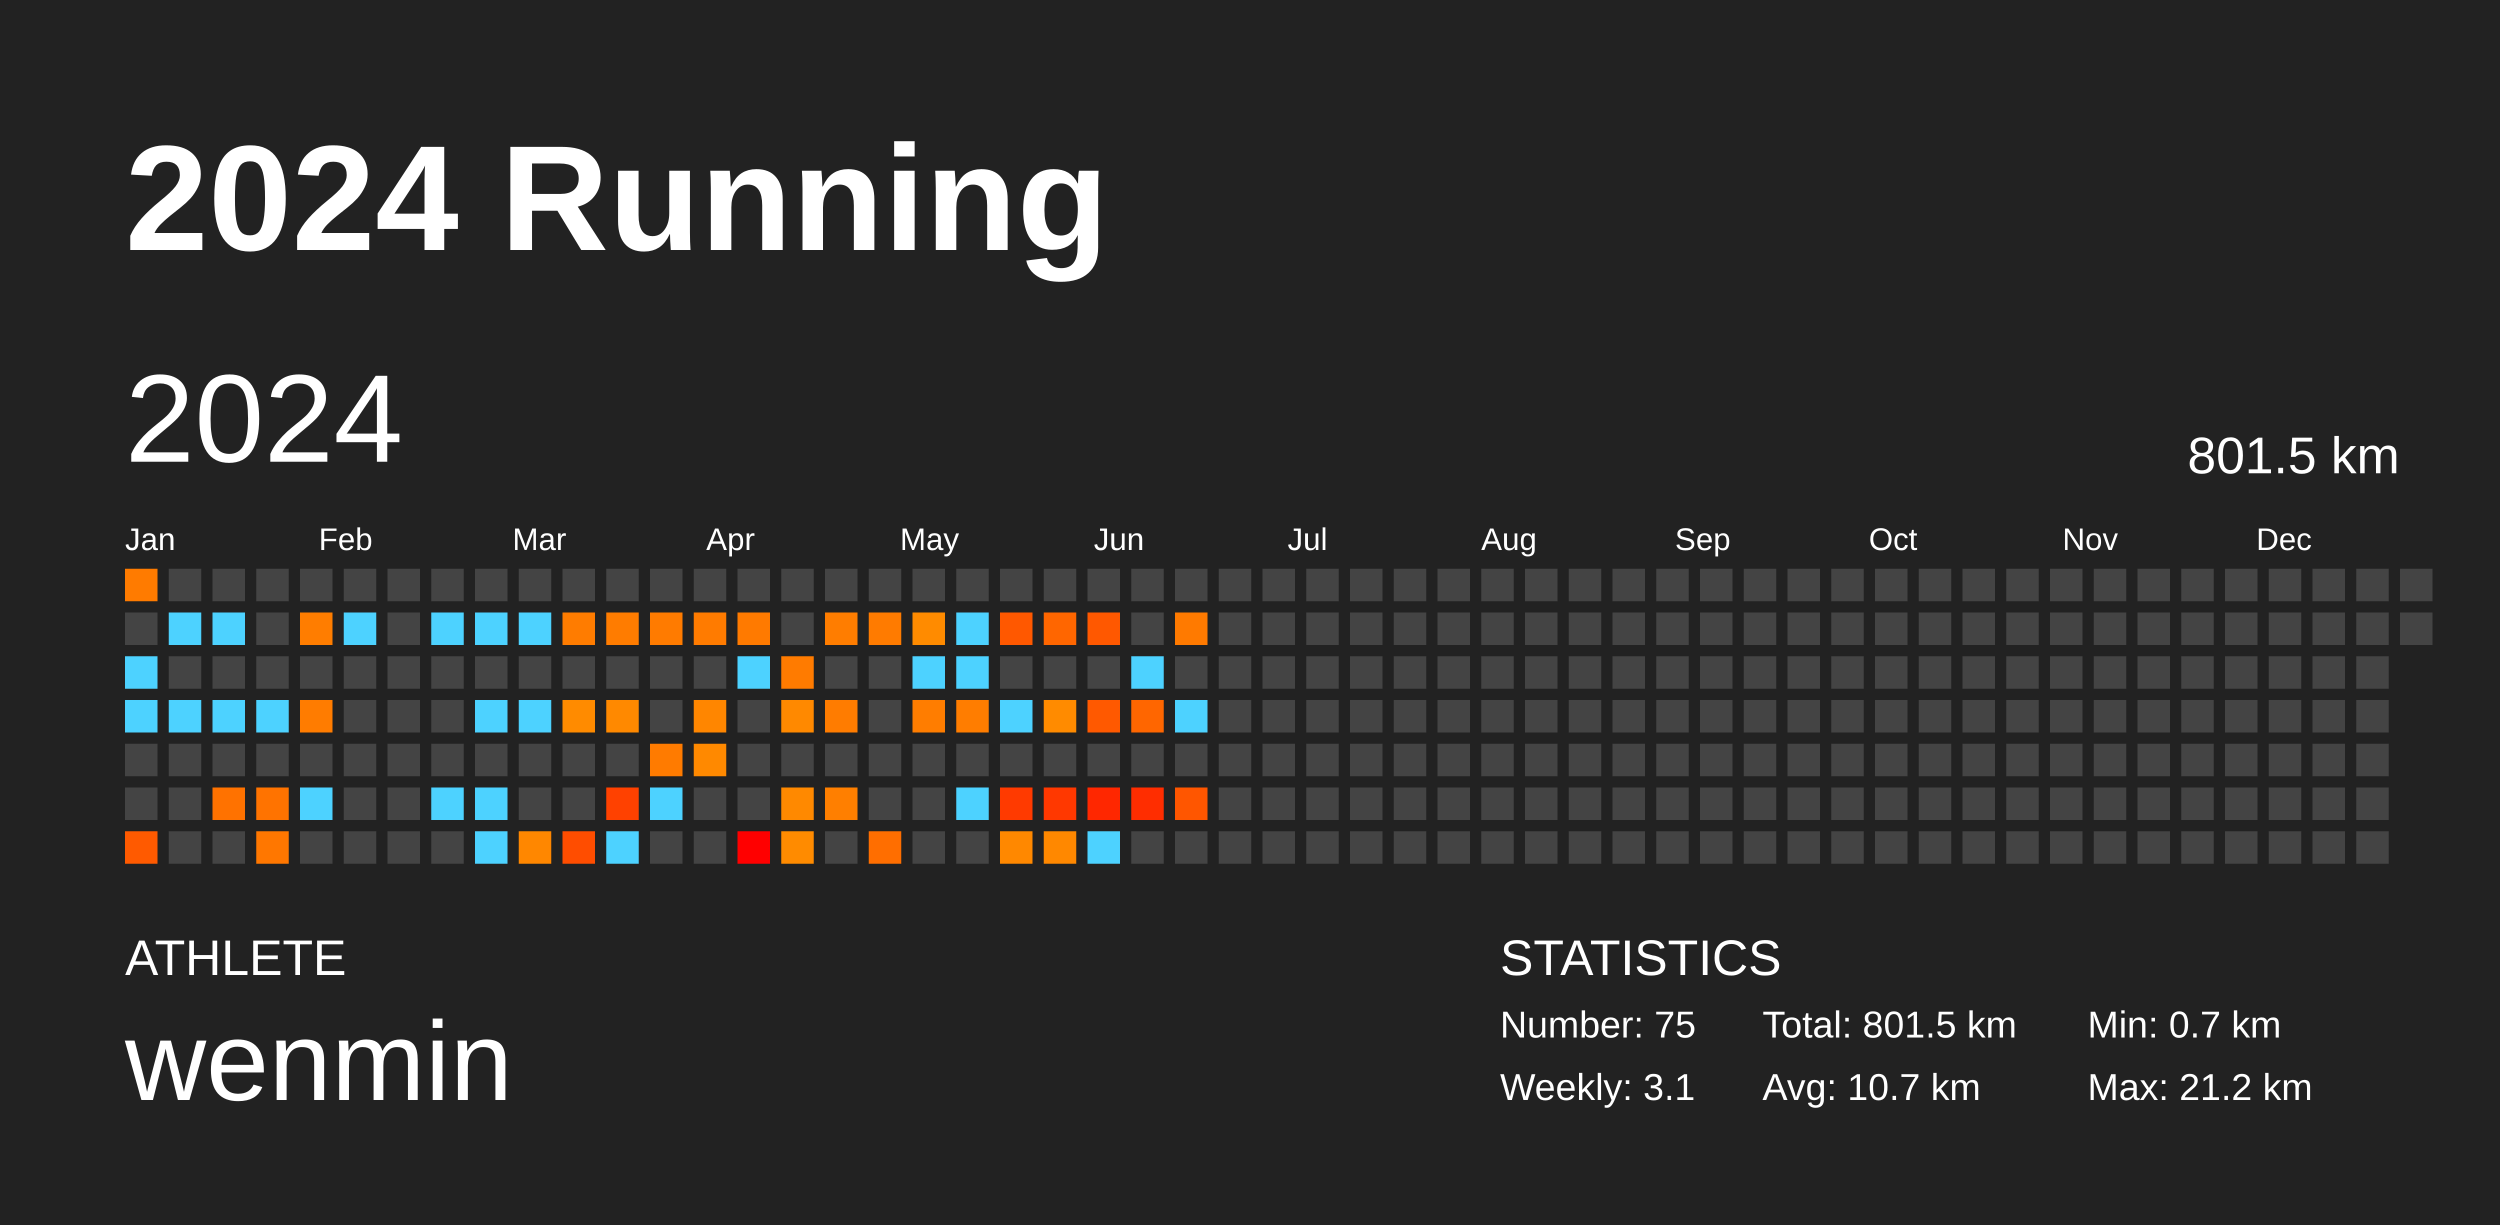
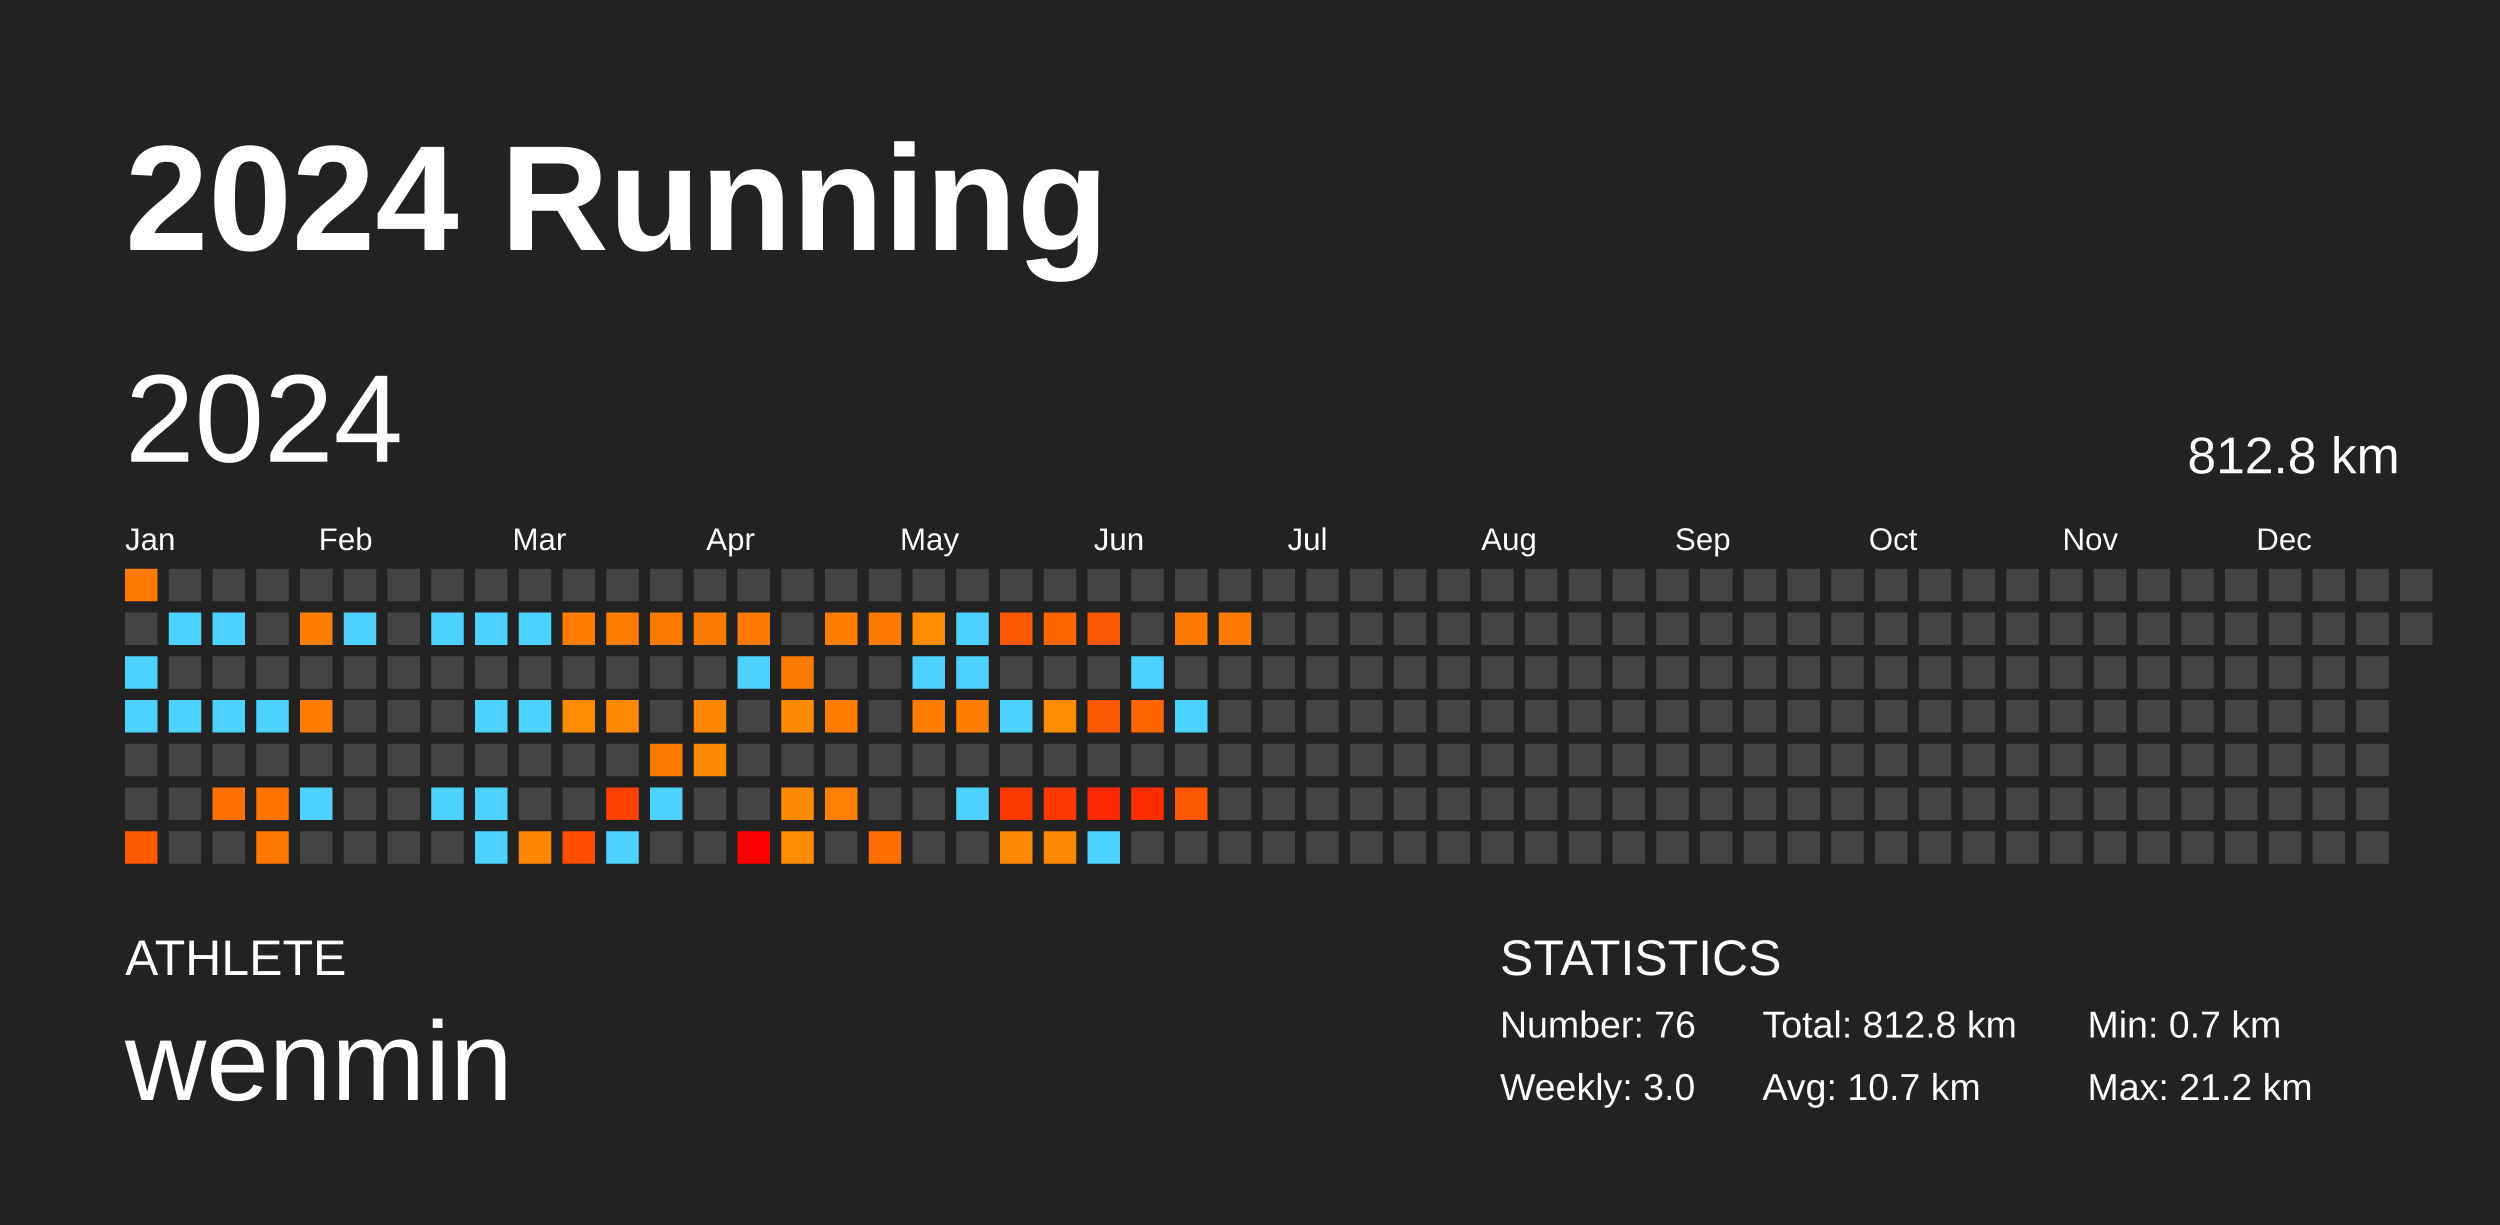
<svg xmlns="http://www.w3.org/2000/svg" baseProfile="full" height="98mm" version="1.1" viewBox="0,0,200,98" width="200mm">
  <defs />
  <rect fill="#222222" height="98" width="200" x="0" y="0" />
  <text fill="#FFFFFF" style="font-size:12px; font-family:Arial; font-weight:bold;" x="10" y="20">2024 Running</text>
  <text fill="#FFFFFF" style="font-size:4px; font-family:Arial" x="10" y="78">ATHLETE</text>
  <text fill="#FFFFFF" style="font-size:9px; font-family:Arial" x="10" y="88">wenmin</text>
  <text fill="#FFFFFF" style="font-size:4px; font-family:Arial" x="120" y="78">STATISTICS</text>
-   <text fill="#FFFFFF" style="font-size:3px; font-family:Arial" x="120" y="83">Number: 75</text>
-   <text fill="#FFFFFF" style="font-size:3px; font-family:Arial" x="120" y="88">Weekly: 3.1</text>
-   <text fill="#FFFFFF" style="font-size:3px; font-family:Arial" x="141" y="83">Total: 801.5 km</text>
+   <text fill="#FFFFFF" style="font-size:3px; font-family:Arial" x="120" y="83">Number: 76</text>
+   <text fill="#FFFFFF" style="font-size:3px; font-family:Arial" x="120" y="88">Weekly: 3.0</text>
+   <text fill="#FFFFFF" style="font-size:3px; font-family:Arial" x="141" y="83">Total: 812.8 km</text>
  <text fill="#FFFFFF" style="font-size:3px; font-family:Arial" x="141" y="88">Avg: 10.7 km</text>
  <text fill="#FFFFFF" style="font-size:3px; font-family:Arial" x="167" y="83">Min: 0.7 km</text>
  <text fill="#FFFFFF" style="font-size:3px; font-family:Arial" x="167" y="88">Max: 21.2 km</text>
  <text dominant-baseline="hanging" fill="#FFFFFF" style="font-size:10.0px; font-family:Arial;" x="10" y="30">2024</text>
-   <text dominant-baseline="hanging" fill="#FFFFFF" style="font-size:4.125px; font-family:Arial;" x="175" y="35">801.5 km</text>
+   <text dominant-baseline="hanging" fill="#FFFFFF" style="font-size:4.125px; font-family:Arial;" x="175" y="35">812.8 km</text>
  <text fill="#FFFFFF" style="font-size:2.5px; font-family:Arial" x="10.0" y="44">Jan</text>
  <text fill="#FFFFFF" style="font-size:2.5px; font-family:Arial" x="25.5" y="44">Feb</text>
  <text fill="#FFFFFF" style="font-size:2.5px; font-family:Arial" x="41.0" y="44">Mar</text>
  <text fill="#FFFFFF" style="font-size:2.5px; font-family:Arial" x="56.5" y="44">Apr</text>
  <text fill="#FFFFFF" style="font-size:2.5px; font-family:Arial" x="72.0" y="44">May</text>
  <text fill="#FFFFFF" style="font-size:2.5px; font-family:Arial" x="87.5" y="44">Jun</text>
  <text fill="#FFFFFF" style="font-size:2.5px; font-family:Arial" x="103.0" y="44">Jul</text>
  <text fill="#FFFFFF" style="font-size:2.5px; font-family:Arial" x="118.5" y="44">Aug</text>
  <text fill="#FFFFFF" style="font-size:2.5px; font-family:Arial" x="134.0" y="44">Sep</text>
  <text fill="#FFFFFF" style="font-size:2.5px; font-family:Arial" x="149.5" y="44">Oct</text>
  <text fill="#FFFFFF" style="font-size:2.5px; font-family:Arial" x="165.0" y="44">Nov</text>
  <text fill="#FFFFFF" style="font-size:2.5px; font-family:Arial" x="180.5" y="44">Dec</text>
  <rect fill="#ff7b00" height="2.6" width="2.6" x="10.0" y="45.5" />
  <rect fill="#444444" height="2.6" width="2.6" x="10.0" y="49.0" />
  <rect fill="#4dd2ff" height="2.6" width="2.6" x="10.0" y="52.5" />
  <rect fill="#4dd2ff" height="2.6" width="2.6" x="10.0" y="56.0" />
  <rect fill="#444444" height="2.6" width="2.6" x="10.0" y="59.5" />
  <rect fill="#444444" height="2.6" width="2.6" x="10.0" y="63.0" />
  <rect fill="#ff5a00" height="2.6" width="2.6" x="10.0" y="66.5" />
  <rect fill="#444444" height="2.6" width="2.6" x="13.5" y="45.5" />
  <rect fill="#4dd2ff" height="2.6" width="2.6" x="13.5" y="49.0" />
  <rect fill="#444444" height="2.6" width="2.6" x="13.5" y="52.5" />
  <rect fill="#4dd2ff" height="2.6" width="2.6" x="13.5" y="56.0" />
  <rect fill="#444444" height="2.6" width="2.6" x="13.5" y="59.5" />
  <rect fill="#444444" height="2.6" width="2.6" x="13.5" y="63.0" />
  <rect fill="#444444" height="2.6" width="2.6" x="13.5" y="66.5" />
  <rect fill="#444444" height="2.6" width="2.6" x="17.0" y="45.5" />
  <rect fill="#4dd2ff" height="2.6" width="2.6" x="17.0" y="49.0" />
  <rect fill="#444444" height="2.6" width="2.6" x="17.0" y="52.5" />
  <rect fill="#4dd2ff" height="2.6" width="2.6" x="17.0" y="56.0" />
  <rect fill="#444444" height="2.6" width="2.6" x="17.0" y="59.5" />
  <rect fill="#ff7200" height="2.6" width="2.6" x="17.0" y="63.0" />
  <rect fill="#444444" height="2.6" width="2.6" x="17.0" y="66.5" />
  <rect fill="#444444" height="2.6" width="2.6" x="20.5" y="45.5" />
  <rect fill="#444444" height="2.6" width="2.6" x="20.5" y="49.0" />
  <rect fill="#444444" height="2.6" width="2.6" x="20.5" y="52.5" />
  <rect fill="#4dd2ff" height="2.6" width="2.6" x="20.5" y="56.0" />
  <rect fill="#444444" height="2.6" width="2.6" x="20.5" y="59.5" />
  <rect fill="#ff7300" height="2.6" width="2.6" x="20.5" y="63.0" />
  <rect fill="#ff7700" height="2.6" width="2.6" x="20.5" y="66.5" />
  <rect fill="#444444" height="2.6" width="2.6" x="24.0" y="45.5" />
  <rect fill="#ff7d00" height="2.6" width="2.6" x="24.0" y="49.0" />
  <rect fill="#444444" height="2.6" width="2.6" x="24.0" y="52.5" />
  <rect fill="#ff7c00" height="2.6" width="2.6" x="24.0" y="56.0" />
  <rect fill="#444444" height="2.6" width="2.6" x="24.0" y="59.5" />
  <rect fill="#4dd2ff" height="2.6" width="2.6" x="24.0" y="63.0" />
  <rect fill="#444444" height="2.6" width="2.6" x="24.0" y="66.5" />
  <rect fill="#444444" height="2.6" width="2.6" x="27.5" y="45.5" />
  <rect fill="#4dd2ff" height="2.6" width="2.6" x="27.5" y="49.0" />
  <rect fill="#444444" height="2.6" width="2.6" x="27.5" y="52.5" />
  <rect fill="#444444" height="2.6" width="2.6" x="27.5" y="56.0" />
  <rect fill="#444444" height="2.6" width="2.6" x="27.5" y="59.5" />
  <rect fill="#444444" height="2.6" width="2.6" x="27.5" y="63.0" />
  <rect fill="#444444" height="2.6" width="2.6" x="27.5" y="66.5" />
  <rect fill="#444444" height="2.6" width="2.6" x="31.0" y="45.5" />
  <rect fill="#444444" height="2.6" width="2.6" x="31.0" y="49.0" />
  <rect fill="#444444" height="2.6" width="2.6" x="31.0" y="52.5" />
  <rect fill="#444444" height="2.6" width="2.6" x="31.0" y="56.0" />
  <rect fill="#444444" height="2.6" width="2.6" x="31.0" y="59.5" />
  <rect fill="#444444" height="2.6" width="2.6" x="31.0" y="63.0" />
  <rect fill="#444444" height="2.6" width="2.6" x="31.0" y="66.5" />
  <rect fill="#444444" height="2.6" width="2.6" x="34.5" y="45.5" />
  <rect fill="#4dd2ff" height="2.6" width="2.6" x="34.5" y="49.0" />
  <rect fill="#444444" height="2.6" width="2.6" x="34.5" y="52.5" />
  <rect fill="#444444" height="2.6" width="2.6" x="34.5" y="56.0" />
  <rect fill="#444444" height="2.6" width="2.6" x="34.5" y="59.5" />
  <rect fill="#4dd2ff" height="2.6" width="2.6" x="34.5" y="63.0" />
  <rect fill="#444444" height="2.6" width="2.6" x="34.5" y="66.5" />
  <rect fill="#444444" height="2.6" width="2.6" x="38.0" y="45.5" />
  <rect fill="#4dd2ff" height="2.6" width="2.6" x="38.0" y="49.0" />
  <rect fill="#444444" height="2.6" width="2.6" x="38.0" y="52.5" />
  <rect fill="#4dd2ff" height="2.6" width="2.6" x="38.0" y="56.0" />
  <rect fill="#444444" height="2.6" width="2.6" x="38.0" y="59.5" />
  <rect fill="#4dd2ff" height="2.6" width="2.6" x="38.0" y="63.0" />
  <rect fill="#4dd2ff" height="2.6" width="2.6" x="38.0" y="66.5" />
  <rect fill="#444444" height="2.6" width="2.6" x="41.5" y="45.5" />
  <rect fill="#4dd2ff" height="2.6" width="2.6" x="41.5" y="49.0" />
  <rect fill="#444444" height="2.6" width="2.6" x="41.5" y="52.5" />
  <rect fill="#4dd2ff" height="2.6" width="2.6" x="41.5" y="56.0" />
  <rect fill="#444444" height="2.6" width="2.6" x="41.5" y="59.5" />
  <rect fill="#444444" height="2.6" width="2.6" x="41.5" y="63.0" />
  <rect fill="#ff8700" height="2.6" width="2.6" x="41.5" y="66.5" />
  <rect fill="#444444" height="2.6" width="2.6" x="45.0" y="45.5" />
  <rect fill="#ff7c00" height="2.6" width="2.6" x="45.0" y="49.0" />
  <rect fill="#444444" height="2.6" width="2.6" x="45.0" y="52.5" />
  <rect fill="#ff8b00" height="2.6" width="2.6" x="45.0" y="56.0" />
  <rect fill="#444444" height="2.6" width="2.6" x="45.0" y="59.5" />
  <rect fill="#444444" height="2.6" width="2.6" x="45.0" y="63.0" />
  <rect fill="#ff4d00" height="2.6" width="2.6" x="45.0" y="66.5" />
  <rect fill="#444444" height="2.6" width="2.6" x="48.5" y="45.5" />
  <rect fill="#ff7c00" height="2.6" width="2.6" x="48.5" y="49.0" />
  <rect fill="#444444" height="2.6" width="2.6" x="48.5" y="52.5" />
  <rect fill="#ff8900" height="2.6" width="2.6" x="48.5" y="56.0" />
  <rect fill="#444444" height="2.6" width="2.6" x="48.5" y="59.5" />
  <rect fill="#ff4100" height="2.6" width="2.6" x="48.5" y="63.0" />
  <rect fill="#4dd2ff" height="2.6" width="2.6" x="48.5" y="66.5" />
  <rect fill="#444444" height="2.6" width="2.6" x="52.0" y="45.5" />
  <rect fill="#ff7b00" height="2.6" width="2.6" x="52.0" y="49.0" />
  <rect fill="#444444" height="2.6" width="2.6" x="52.0" y="52.5" />
  <rect fill="#444444" height="2.6" width="2.6" x="52.0" y="56.0" />
  <rect fill="#ff7b00" height="2.6" width="2.6" x="52.0" y="59.5" />
  <rect fill="#4dd2ff" height="2.6" width="2.6" x="52.0" y="63.0" />
  <rect fill="#444444" height="2.6" width="2.6" x="52.0" y="66.5" />
  <rect fill="#444444" height="2.6" width="2.6" x="55.5" y="45.5" />
  <rect fill="#ff7b00" height="2.6" width="2.6" x="55.5" y="49.0" />
  <rect fill="#444444" height="2.6" width="2.6" x="55.5" y="52.5" />
  <rect fill="#ff8600" height="2.6" width="2.6" x="55.5" y="56.0" />
  <rect fill="#ff8900" height="2.6" width="2.6" x="55.5" y="59.5" />
  <rect fill="#444444" height="2.6" width="2.6" x="55.5" y="63.0" />
  <rect fill="#444444" height="2.6" width="2.6" x="55.5" y="66.5" />
  <rect fill="#444444" height="2.6" width="2.6" x="59.0" y="45.5" />
  <rect fill="#ff7a00" height="2.6" width="2.6" x="59.0" y="49.0" />
  <rect fill="#4dd2ff" height="2.6" width="2.6" x="59.0" y="52.5" />
  <rect fill="#444444" height="2.6" width="2.6" x="59.0" y="56.0" />
  <rect fill="#444444" height="2.6" width="2.6" x="59.0" y="59.5" />
  <rect fill="#444444" height="2.6" width="2.6" x="59.0" y="63.0" />
  <rect fill="red" height="2.6" width="2.6" x="59.0" y="66.5" />
  <rect fill="#444444" height="2.6" width="2.6" x="62.5" y="45.5" />
  <rect fill="#444444" height="2.6" width="2.6" x="62.5" y="49.0" />
  <rect fill="#ff7b00" height="2.6" width="2.6" x="62.5" y="52.5" />
  <rect fill="#ff8900" height="2.6" width="2.6" x="62.5" y="56.0" />
  <rect fill="#444444" height="2.6" width="2.6" x="62.5" y="59.5" />
  <rect fill="#ff8900" height="2.6" width="2.6" x="62.5" y="63.0" />
  <rect fill="#ff8b00" height="2.6" width="2.6" x="62.5" y="66.5" />
  <rect fill="#444444" height="2.6" width="2.6" x="66.0" y="45.5" />
  <rect fill="#ff7d00" height="2.6" width="2.6" x="66.0" y="49.0" />
  <rect fill="#444444" height="2.6" width="2.6" x="66.0" y="52.5" />
  <rect fill="#ff7c00" height="2.6" width="2.6" x="66.0" y="56.0" />
  <rect fill="#444444" height="2.6" width="2.6" x="66.0" y="59.5" />
  <rect fill="#ff7f00" height="2.6" width="2.6" x="66.0" y="63.0" />
  <rect fill="#444444" height="2.6" width="2.6" x="66.0" y="66.5" />
  <rect fill="#444444" height="2.6" width="2.6" x="69.5" y="45.5" />
  <rect fill="#ff7b00" height="2.6" width="2.6" x="69.5" y="49.0" />
  <rect fill="#444444" height="2.6" width="2.6" x="69.5" y="52.5" />
  <rect fill="#444444" height="2.6" width="2.6" x="69.5" y="56.0" />
  <rect fill="#444444" height="2.6" width="2.6" x="69.5" y="59.5" />
  <rect fill="#444444" height="2.6" width="2.6" x="69.5" y="63.0" />
  <rect fill="#ff6e00" height="2.6" width="2.6" x="69.5" y="66.5" />
  <rect fill="#444444" height="2.6" width="2.6" x="73.0" y="45.5" />
  <rect fill="#ff8b00" height="2.6" width="2.6" x="73.0" y="49.0" />
  <rect fill="#4dd2ff" height="2.6" width="2.6" x="73.0" y="52.5" />
  <rect fill="#ff7d00" height="2.6" width="2.6" x="73.0" y="56.0" />
  <rect fill="#444444" height="2.6" width="2.6" x="73.0" y="59.5" />
  <rect fill="#444444" height="2.6" width="2.6" x="73.0" y="63.0" />
  <rect fill="#444444" height="2.6" width="2.6" x="73.0" y="66.5" />
  <rect fill="#444444" height="2.6" width="2.6" x="76.5" y="45.5" />
  <rect fill="#4dd2ff" height="2.6" width="2.6" x="76.5" y="49.0" />
  <rect fill="#4dd2ff" height="2.6" width="2.6" x="76.5" y="52.5" />
  <rect fill="#ff7d00" height="2.6" width="2.6" x="76.5" y="56.0" />
  <rect fill="#444444" height="2.6" width="2.6" x="76.5" y="59.5" />
  <rect fill="#4dd2ff" height="2.6" width="2.6" x="76.5" y="63.0" />
  <rect fill="#444444" height="2.6" width="2.6" x="76.5" y="66.5" />
  <rect fill="#444444" height="2.6" width="2.6" x="80.0" y="45.5" />
  <rect fill="#ff5800" height="2.6" width="2.6" x="80.0" y="49.0" />
  <rect fill="#444444" height="2.6" width="2.6" x="80.0" y="52.5" />
  <rect fill="#4dd2ff" height="2.6" width="2.6" x="80.0" y="56.0" />
  <rect fill="#444444" height="2.6" width="2.6" x="80.0" y="59.5" />
  <rect fill="#ff3a00" height="2.6" width="2.6" x="80.0" y="63.0" />
  <rect fill="#ff8800" height="2.6" width="2.6" x="80.0" y="66.5" />
  <rect fill="#444444" height="2.6" width="2.6" x="83.5" y="45.5" />
  <rect fill="#ff6600" height="2.6" width="2.6" x="83.5" y="49.0" />
  <rect fill="#444444" height="2.6" width="2.6" x="83.5" y="52.5" />
  <rect fill="#ff8b00" height="2.6" width="2.6" x="83.5" y="56.0" />
  <rect fill="#444444" height="2.6" width="2.6" x="83.5" y="59.5" />
  <rect fill="#ff3800" height="2.6" width="2.6" x="83.5" y="63.0" />
  <rect fill="#ff8800" height="2.6" width="2.6" x="83.5" y="66.5" />
  <rect fill="#444444" height="2.6" width="2.6" x="87.0" y="45.5" />
  <rect fill="#ff5800" height="2.6" width="2.6" x="87.0" y="49.0" />
  <rect fill="#444444" height="2.6" width="2.6" x="87.0" y="52.5" />
  <rect fill="#ff5900" height="2.6" width="2.6" x="87.0" y="56.0" />
  <rect fill="#444444" height="2.6" width="2.6" x="87.0" y="59.5" />
  <rect fill="#ff2700" height="2.6" width="2.6" x="87.0" y="63.0" />
  <rect fill="#4dd2ff" height="2.6" width="2.6" x="87.0" y="66.5" />
  <rect fill="#444444" height="2.6" width="2.6" x="90.5" y="45.5" />
  <rect fill="#444444" height="2.6" width="2.6" x="90.5" y="49.0" />
  <rect fill="#4dd2ff" height="2.6" width="2.6" x="90.5" y="52.5" />
  <rect fill="#ff6600" height="2.6" width="2.6" x="90.5" y="56.0" />
  <rect fill="#444444" height="2.6" width="2.6" x="90.5" y="59.5" />
  <rect fill="#ff2d00" height="2.6" width="2.6" x="90.5" y="63.0" />
  <rect fill="#444444" height="2.6" width="2.6" x="90.5" y="66.5" />
  <rect fill="#444444" height="2.6" width="2.6" x="94.0" y="45.5" />
  <rect fill="#ff7a00" height="2.6" width="2.6" x="94.0" y="49.0" />
  <rect fill="#444444" height="2.6" width="2.6" x="94.0" y="52.5" />
  <rect fill="#4dd2ff" height="2.6" width="2.6" x="94.0" y="56.0" />
  <rect fill="#444444" height="2.6" width="2.6" x="94.0" y="59.5" />
  <rect fill="#ff5600" height="2.6" width="2.6" x="94.0" y="63.0" />
  <rect fill="#444444" height="2.6" width="2.6" x="94.0" y="66.5" />
  <rect fill="#444444" height="2.6" width="2.6" x="97.5" y="45.5" />
-   <rect fill="#444444" height="2.6" width="2.6" x="97.5" y="49.0" />
+   <rect fill="#ff7a00" height="2.6" width="2.6" x="97.5" y="49.0" />
  <rect fill="#444444" height="2.6" width="2.6" x="97.5" y="52.5" />
  <rect fill="#444444" height="2.6" width="2.6" x="97.5" y="56.0" />
  <rect fill="#444444" height="2.6" width="2.6" x="97.5" y="59.5" />
  <rect fill="#444444" height="2.6" width="2.6" x="97.5" y="63.0" />
  <rect fill="#444444" height="2.6" width="2.6" x="97.5" y="66.5" />
  <rect fill="#444444" height="2.6" width="2.6" x="101.0" y="45.5" />
  <rect fill="#444444" height="2.6" width="2.6" x="101.0" y="49.0" />
  <rect fill="#444444" height="2.6" width="2.6" x="101.0" y="52.5" />
  <rect fill="#444444" height="2.6" width="2.6" x="101.0" y="56.0" />
  <rect fill="#444444" height="2.6" width="2.6" x="101.0" y="59.5" />
  <rect fill="#444444" height="2.6" width="2.6" x="101.0" y="63.0" />
  <rect fill="#444444" height="2.6" width="2.6" x="101.0" y="66.5" />
  <rect fill="#444444" height="2.6" width="2.6" x="104.5" y="45.5" />
  <rect fill="#444444" height="2.6" width="2.6" x="104.5" y="49.0" />
  <rect fill="#444444" height="2.6" width="2.6" x="104.5" y="52.5" />
  <rect fill="#444444" height="2.6" width="2.6" x="104.5" y="56.0" />
  <rect fill="#444444" height="2.6" width="2.6" x="104.5" y="59.5" />
  <rect fill="#444444" height="2.6" width="2.6" x="104.5" y="63.0" />
  <rect fill="#444444" height="2.6" width="2.6" x="104.5" y="66.5" />
  <rect fill="#444444" height="2.6" width="2.6" x="108.0" y="45.5" />
  <rect fill="#444444" height="2.6" width="2.6" x="108.0" y="49.0" />
  <rect fill="#444444" height="2.6" width="2.6" x="108.0" y="52.5" />
  <rect fill="#444444" height="2.6" width="2.6" x="108.0" y="56.0" />
  <rect fill="#444444" height="2.6" width="2.6" x="108.0" y="59.5" />
  <rect fill="#444444" height="2.6" width="2.6" x="108.0" y="63.0" />
  <rect fill="#444444" height="2.6" width="2.6" x="108.0" y="66.5" />
  <rect fill="#444444" height="2.6" width="2.6" x="111.5" y="45.5" />
  <rect fill="#444444" height="2.6" width="2.6" x="111.5" y="49.0" />
  <rect fill="#444444" height="2.6" width="2.6" x="111.5" y="52.5" />
  <rect fill="#444444" height="2.6" width="2.6" x="111.5" y="56.0" />
  <rect fill="#444444" height="2.6" width="2.6" x="111.5" y="59.5" />
  <rect fill="#444444" height="2.6" width="2.6" x="111.5" y="63.0" />
  <rect fill="#444444" height="2.6" width="2.6" x="111.5" y="66.5" />
  <rect fill="#444444" height="2.6" width="2.6" x="115.0" y="45.5" />
  <rect fill="#444444" height="2.6" width="2.6" x="115.0" y="49.0" />
  <rect fill="#444444" height="2.6" width="2.6" x="115.0" y="52.5" />
  <rect fill="#444444" height="2.6" width="2.6" x="115.0" y="56.0" />
  <rect fill="#444444" height="2.6" width="2.6" x="115.0" y="59.5" />
  <rect fill="#444444" height="2.6" width="2.6" x="115.0" y="63.0" />
  <rect fill="#444444" height="2.6" width="2.6" x="115.0" y="66.5" />
  <rect fill="#444444" height="2.6" width="2.6" x="118.5" y="45.5" />
  <rect fill="#444444" height="2.6" width="2.6" x="118.5" y="49.0" />
  <rect fill="#444444" height="2.6" width="2.6" x="118.5" y="52.5" />
  <rect fill="#444444" height="2.6" width="2.6" x="118.5" y="56.0" />
  <rect fill="#444444" height="2.6" width="2.6" x="118.5" y="59.5" />
  <rect fill="#444444" height="2.6" width="2.6" x="118.5" y="63.0" />
  <rect fill="#444444" height="2.6" width="2.6" x="118.5" y="66.5" />
  <rect fill="#444444" height="2.6" width="2.6" x="122.0" y="45.5" />
  <rect fill="#444444" height="2.6" width="2.6" x="122.0" y="49.0" />
  <rect fill="#444444" height="2.6" width="2.6" x="122.0" y="52.5" />
  <rect fill="#444444" height="2.6" width="2.6" x="122.0" y="56.0" />
  <rect fill="#444444" height="2.6" width="2.6" x="122.0" y="59.5" />
  <rect fill="#444444" height="2.6" width="2.6" x="122.0" y="63.0" />
  <rect fill="#444444" height="2.6" width="2.6" x="122.0" y="66.5" />
  <rect fill="#444444" height="2.6" width="2.6" x="125.5" y="45.5" />
  <rect fill="#444444" height="2.6" width="2.6" x="125.5" y="49.0" />
  <rect fill="#444444" height="2.6" width="2.6" x="125.5" y="52.5" />
  <rect fill="#444444" height="2.6" width="2.6" x="125.5" y="56.0" />
  <rect fill="#444444" height="2.6" width="2.6" x="125.5" y="59.5" />
  <rect fill="#444444" height="2.6" width="2.6" x="125.5" y="63.0" />
  <rect fill="#444444" height="2.6" width="2.6" x="125.5" y="66.5" />
  <rect fill="#444444" height="2.6" width="2.6" x="129.0" y="45.5" />
  <rect fill="#444444" height="2.6" width="2.6" x="129.0" y="49.0" />
  <rect fill="#444444" height="2.6" width="2.6" x="129.0" y="52.5" />
  <rect fill="#444444" height="2.6" width="2.6" x="129.0" y="56.0" />
  <rect fill="#444444" height="2.6" width="2.6" x="129.0" y="59.5" />
  <rect fill="#444444" height="2.6" width="2.6" x="129.0" y="63.0" />
  <rect fill="#444444" height="2.6" width="2.6" x="129.0" y="66.5" />
  <rect fill="#444444" height="2.6" width="2.6" x="132.5" y="45.5" />
  <rect fill="#444444" height="2.6" width="2.6" x="132.5" y="49.0" />
  <rect fill="#444444" height="2.6" width="2.6" x="132.5" y="52.5" />
  <rect fill="#444444" height="2.6" width="2.6" x="132.5" y="56.0" />
  <rect fill="#444444" height="2.6" width="2.6" x="132.5" y="59.5" />
  <rect fill="#444444" height="2.6" width="2.6" x="132.5" y="63.0" />
  <rect fill="#444444" height="2.6" width="2.6" x="132.5" y="66.5" />
  <rect fill="#444444" height="2.6" width="2.6" x="136.0" y="45.5" />
  <rect fill="#444444" height="2.6" width="2.6" x="136.0" y="49.0" />
  <rect fill="#444444" height="2.6" width="2.6" x="136.0" y="52.5" />
  <rect fill="#444444" height="2.6" width="2.6" x="136.0" y="56.0" />
  <rect fill="#444444" height="2.6" width="2.6" x="136.0" y="59.5" />
  <rect fill="#444444" height="2.6" width="2.6" x="136.0" y="63.0" />
  <rect fill="#444444" height="2.6" width="2.6" x="136.0" y="66.5" />
  <rect fill="#444444" height="2.6" width="2.6" x="139.5" y="45.5" />
  <rect fill="#444444" height="2.6" width="2.6" x="139.5" y="49.0" />
  <rect fill="#444444" height="2.6" width="2.6" x="139.5" y="52.5" />
  <rect fill="#444444" height="2.6" width="2.6" x="139.5" y="56.0" />
  <rect fill="#444444" height="2.6" width="2.6" x="139.5" y="59.5" />
  <rect fill="#444444" height="2.6" width="2.6" x="139.5" y="63.0" />
  <rect fill="#444444" height="2.6" width="2.6" x="139.5" y="66.5" />
  <rect fill="#444444" height="2.6" width="2.6" x="143.0" y="45.5" />
  <rect fill="#444444" height="2.6" width="2.6" x="143.0" y="49.0" />
  <rect fill="#444444" height="2.6" width="2.6" x="143.0" y="52.5" />
  <rect fill="#444444" height="2.6" width="2.6" x="143.0" y="56.0" />
  <rect fill="#444444" height="2.6" width="2.6" x="143.0" y="59.5" />
  <rect fill="#444444" height="2.6" width="2.6" x="143.0" y="63.0" />
  <rect fill="#444444" height="2.6" width="2.6" x="143.0" y="66.5" />
  <rect fill="#444444" height="2.6" width="2.6" x="146.5" y="45.5" />
  <rect fill="#444444" height="2.6" width="2.6" x="146.5" y="49.0" />
  <rect fill="#444444" height="2.6" width="2.6" x="146.5" y="52.5" />
  <rect fill="#444444" height="2.6" width="2.6" x="146.5" y="56.0" />
  <rect fill="#444444" height="2.6" width="2.6" x="146.5" y="59.5" />
  <rect fill="#444444" height="2.6" width="2.6" x="146.5" y="63.0" />
  <rect fill="#444444" height="2.6" width="2.6" x="146.5" y="66.5" />
  <rect fill="#444444" height="2.6" width="2.6" x="150.0" y="45.5" />
  <rect fill="#444444" height="2.6" width="2.6" x="150.0" y="49.0" />
  <rect fill="#444444" height="2.6" width="2.6" x="150.0" y="52.5" />
  <rect fill="#444444" height="2.6" width="2.6" x="150.0" y="56.0" />
  <rect fill="#444444" height="2.6" width="2.6" x="150.0" y="59.5" />
  <rect fill="#444444" height="2.6" width="2.6" x="150.0" y="63.0" />
  <rect fill="#444444" height="2.6" width="2.6" x="150.0" y="66.5" />
  <rect fill="#444444" height="2.6" width="2.6" x="153.5" y="45.5" />
  <rect fill="#444444" height="2.6" width="2.6" x="153.5" y="49.0" />
  <rect fill="#444444" height="2.6" width="2.6" x="153.5" y="52.5" />
  <rect fill="#444444" height="2.6" width="2.6" x="153.5" y="56.0" />
  <rect fill="#444444" height="2.6" width="2.6" x="153.5" y="59.5" />
  <rect fill="#444444" height="2.6" width="2.6" x="153.5" y="63.0" />
  <rect fill="#444444" height="2.6" width="2.6" x="153.5" y="66.5" />
  <rect fill="#444444" height="2.6" width="2.6" x="157.0" y="45.5" />
  <rect fill="#444444" height="2.6" width="2.6" x="157.0" y="49.0" />
  <rect fill="#444444" height="2.6" width="2.6" x="157.0" y="52.5" />
  <rect fill="#444444" height="2.6" width="2.6" x="157.0" y="56.0" />
  <rect fill="#444444" height="2.6" width="2.6" x="157.0" y="59.5" />
  <rect fill="#444444" height="2.6" width="2.6" x="157.0" y="63.0" />
  <rect fill="#444444" height="2.6" width="2.6" x="157.0" y="66.5" />
  <rect fill="#444444" height="2.6" width="2.6" x="160.5" y="45.5" />
  <rect fill="#444444" height="2.6" width="2.6" x="160.5" y="49.0" />
  <rect fill="#444444" height="2.6" width="2.6" x="160.5" y="52.5" />
  <rect fill="#444444" height="2.6" width="2.6" x="160.5" y="56.0" />
  <rect fill="#444444" height="2.6" width="2.6" x="160.5" y="59.5" />
  <rect fill="#444444" height="2.6" width="2.6" x="160.5" y="63.0" />
  <rect fill="#444444" height="2.6" width="2.6" x="160.5" y="66.5" />
  <rect fill="#444444" height="2.6" width="2.6" x="164.0" y="45.5" />
  <rect fill="#444444" height="2.6" width="2.6" x="164.0" y="49.0" />
  <rect fill="#444444" height="2.6" width="2.6" x="164.0" y="52.5" />
  <rect fill="#444444" height="2.6" width="2.6" x="164.0" y="56.0" />
  <rect fill="#444444" height="2.6" width="2.6" x="164.0" y="59.5" />
  <rect fill="#444444" height="2.6" width="2.6" x="164.0" y="63.0" />
  <rect fill="#444444" height="2.6" width="2.6" x="164.0" y="66.5" />
  <rect fill="#444444" height="2.6" width="2.6" x="167.5" y="45.5" />
  <rect fill="#444444" height="2.6" width="2.6" x="167.5" y="49.0" />
  <rect fill="#444444" height="2.6" width="2.6" x="167.5" y="52.5" />
  <rect fill="#444444" height="2.6" width="2.6" x="167.5" y="56.0" />
  <rect fill="#444444" height="2.6" width="2.6" x="167.5" y="59.5" />
  <rect fill="#444444" height="2.6" width="2.6" x="167.5" y="63.0" />
  <rect fill="#444444" height="2.6" width="2.6" x="167.5" y="66.5" />
  <rect fill="#444444" height="2.6" width="2.6" x="171.0" y="45.5" />
  <rect fill="#444444" height="2.6" width="2.6" x="171.0" y="49.0" />
  <rect fill="#444444" height="2.6" width="2.6" x="171.0" y="52.5" />
  <rect fill="#444444" height="2.6" width="2.6" x="171.0" y="56.0" />
  <rect fill="#444444" height="2.6" width="2.6" x="171.0" y="59.5" />
  <rect fill="#444444" height="2.6" width="2.6" x="171.0" y="63.0" />
  <rect fill="#444444" height="2.6" width="2.6" x="171.0" y="66.5" />
  <rect fill="#444444" height="2.6" width="2.6" x="174.5" y="45.5" />
  <rect fill="#444444" height="2.6" width="2.6" x="174.5" y="49.0" />
  <rect fill="#444444" height="2.6" width="2.6" x="174.5" y="52.5" />
  <rect fill="#444444" height="2.6" width="2.6" x="174.5" y="56.0" />
  <rect fill="#444444" height="2.6" width="2.6" x="174.5" y="59.5" />
  <rect fill="#444444" height="2.6" width="2.6" x="174.5" y="63.0" />
  <rect fill="#444444" height="2.6" width="2.6" x="174.5" y="66.5" />
  <rect fill="#444444" height="2.6" width="2.6" x="178.0" y="45.5" />
  <rect fill="#444444" height="2.6" width="2.6" x="178.0" y="49.0" />
  <rect fill="#444444" height="2.6" width="2.6" x="178.0" y="52.5" />
  <rect fill="#444444" height="2.6" width="2.6" x="178.0" y="56.0" />
  <rect fill="#444444" height="2.6" width="2.6" x="178.0" y="59.5" />
  <rect fill="#444444" height="2.6" width="2.6" x="178.0" y="63.0" />
  <rect fill="#444444" height="2.6" width="2.6" x="178.0" y="66.5" />
  <rect fill="#444444" height="2.6" width="2.6" x="181.5" y="45.5" />
  <rect fill="#444444" height="2.6" width="2.6" x="181.5" y="49.0" />
  <rect fill="#444444" height="2.6" width="2.6" x="181.5" y="52.5" />
  <rect fill="#444444" height="2.6" width="2.6" x="181.5" y="56.0" />
  <rect fill="#444444" height="2.6" width="2.6" x="181.5" y="59.5" />
  <rect fill="#444444" height="2.6" width="2.6" x="181.5" y="63.0" />
  <rect fill="#444444" height="2.6" width="2.6" x="181.5" y="66.5" />
  <rect fill="#444444" height="2.6" width="2.6" x="185.0" y="45.5" />
  <rect fill="#444444" height="2.6" width="2.6" x="185.0" y="49.0" />
  <rect fill="#444444" height="2.6" width="2.6" x="185.0" y="52.5" />
  <rect fill="#444444" height="2.6" width="2.6" x="185.0" y="56.0" />
  <rect fill="#444444" height="2.6" width="2.6" x="185.0" y="59.5" />
  <rect fill="#444444" height="2.6" width="2.6" x="185.0" y="63.0" />
  <rect fill="#444444" height="2.6" width="2.6" x="185.0" y="66.5" />
  <rect fill="#444444" height="2.6" width="2.6" x="188.5" y="45.5" />
  <rect fill="#444444" height="2.6" width="2.6" x="188.5" y="49.0" />
  <rect fill="#444444" height="2.6" width="2.6" x="188.5" y="52.5" />
  <rect fill="#444444" height="2.6" width="2.6" x="188.5" y="56.0" />
  <rect fill="#444444" height="2.6" width="2.6" x="188.5" y="59.5" />
  <rect fill="#444444" height="2.6" width="2.6" x="188.5" y="63.0" />
  <rect fill="#444444" height="2.6" width="2.6" x="188.5" y="66.5" />
  <rect fill="#444444" height="2.6" width="2.6" x="192.0" y="45.5" />
  <rect fill="#444444" height="2.6" width="2.6" x="192.0" y="49.0" />
</svg>
